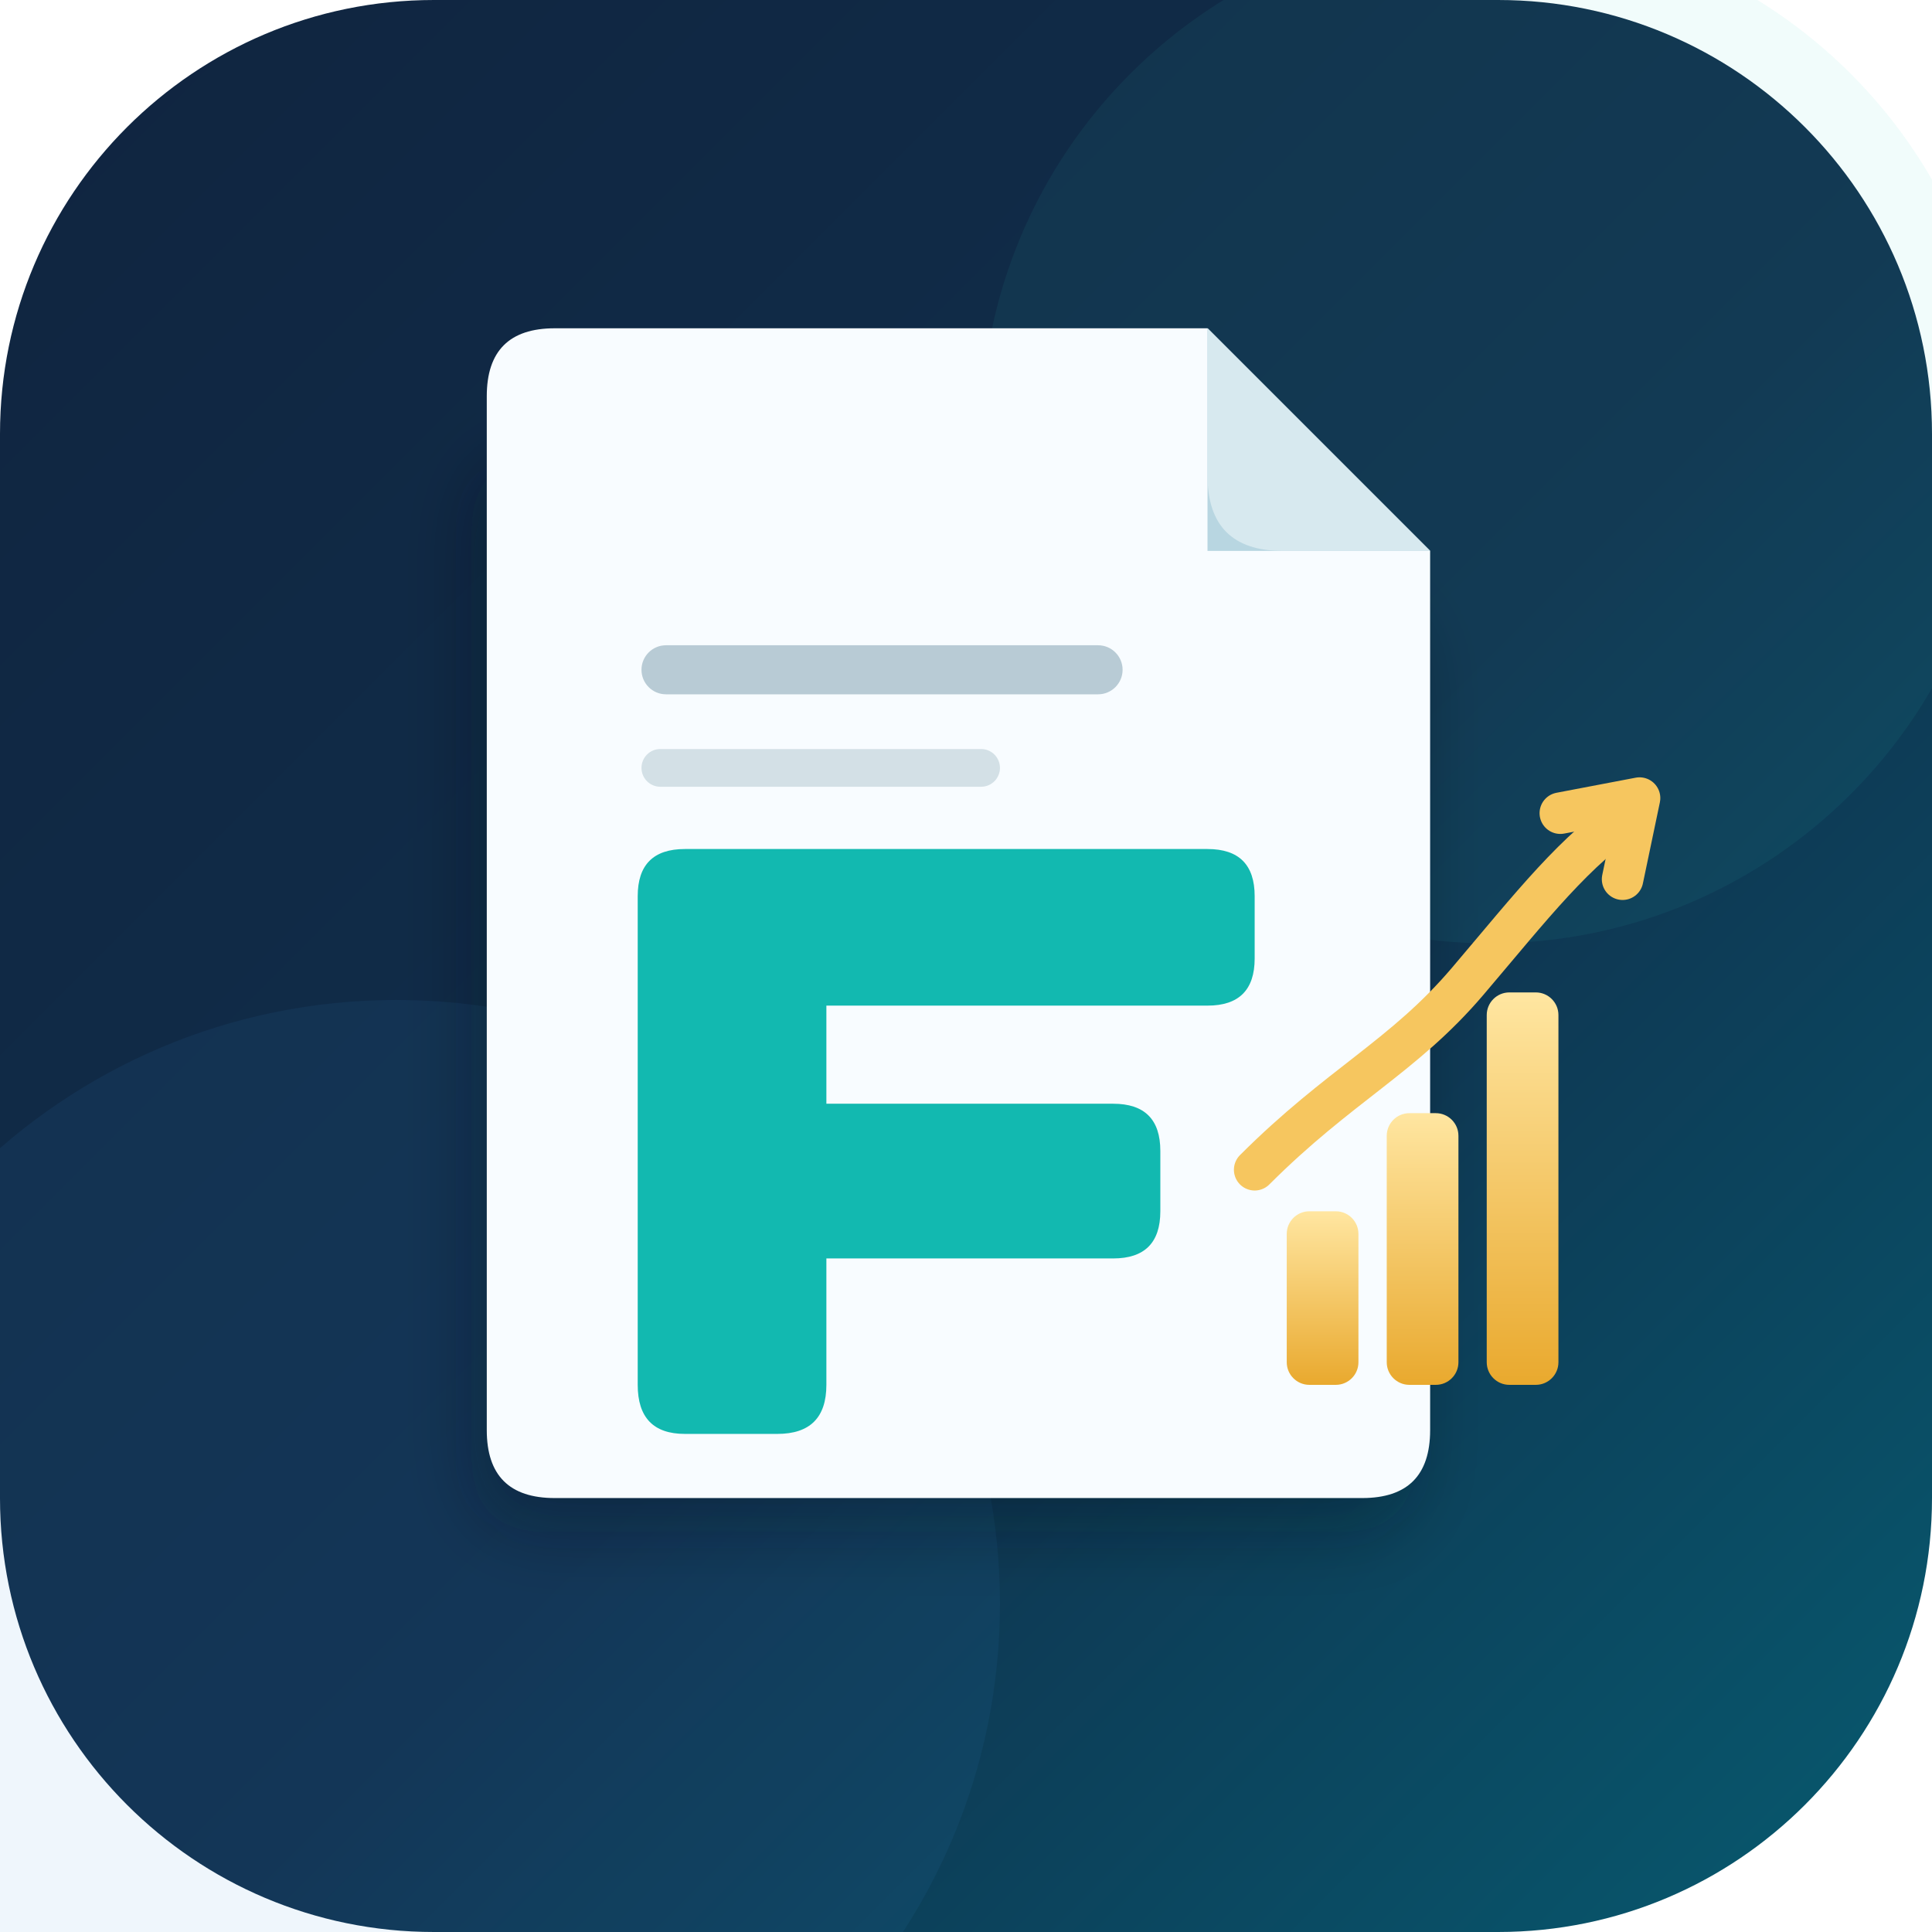
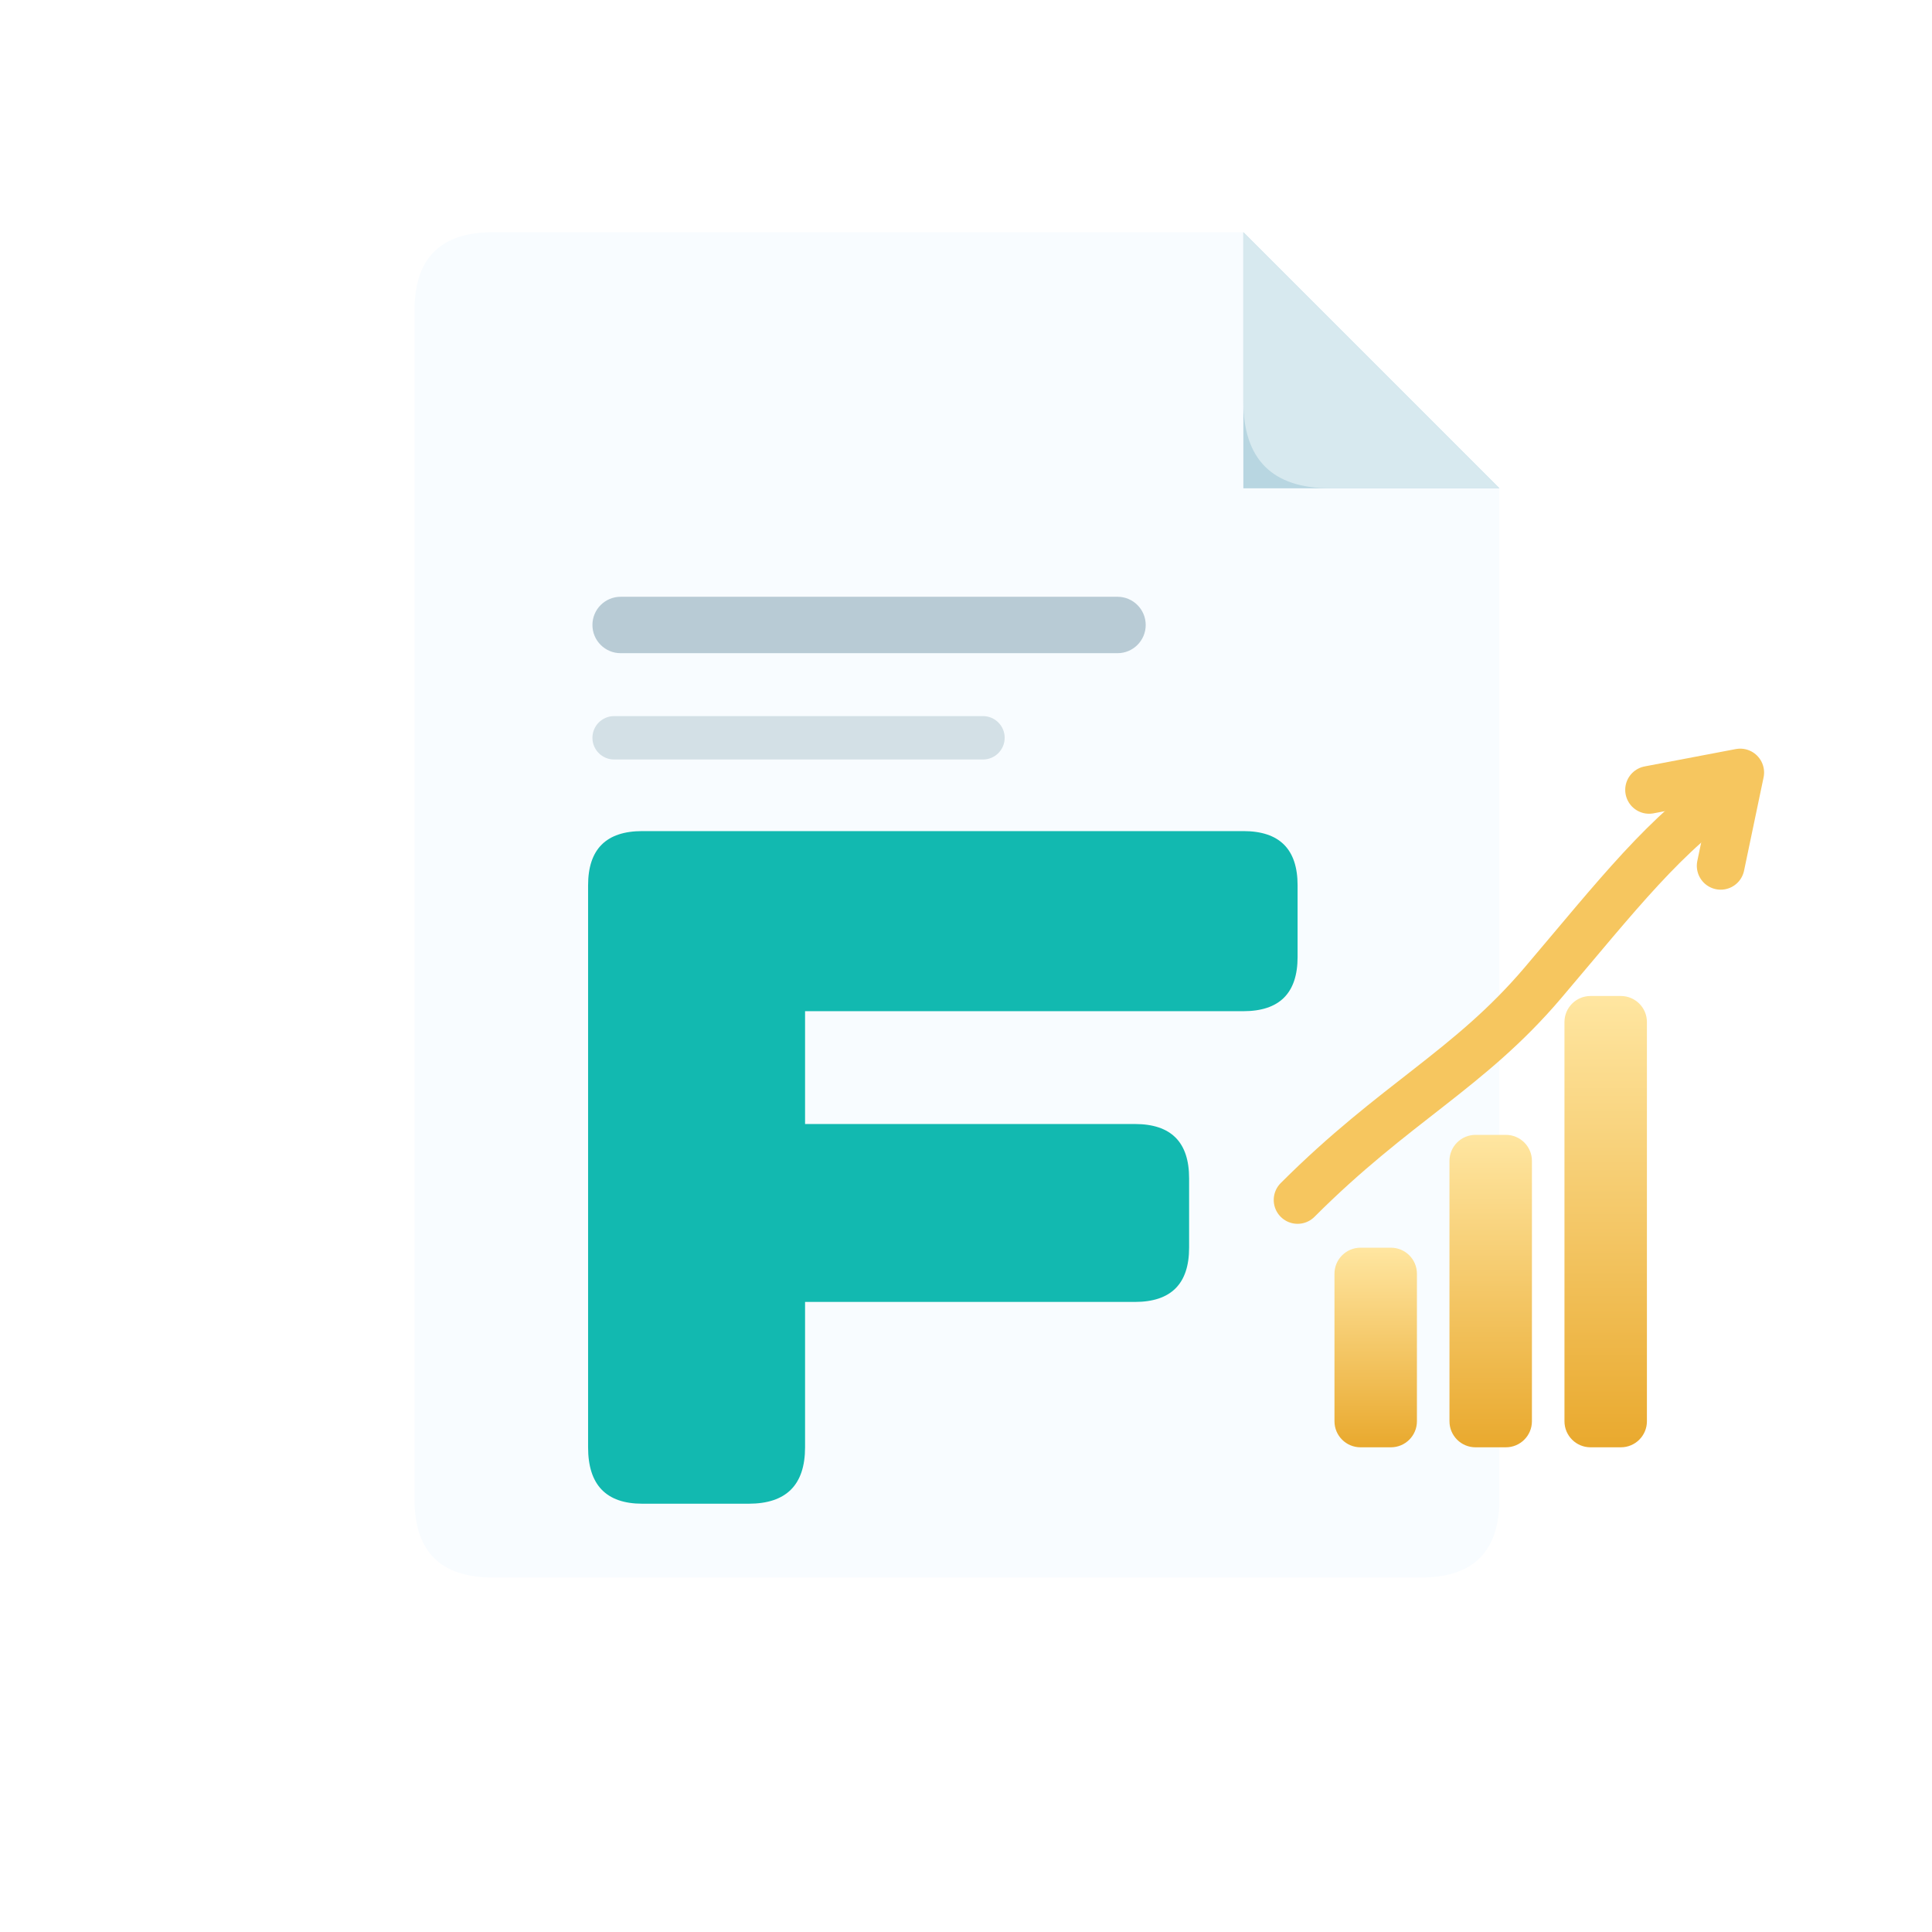
<svg xmlns="http://www.w3.org/2000/svg" width="1024" height="1024" viewBox="0 0 1024 1024">
  <defs>
-     <linearGradient id="bg" x1="0" y1="0" x2="1" y2="1">
-       <stop stop-color="#10243f" />
-       <stop offset=".55" stop-color="#102f4c" />
-       <stop offset="1" stop-color="#075b70" />
-     </linearGradient>
    <linearGradient id="gold" x1="0" y1="0" x2="0" y2="1">
      <stop stop-color="#ffe6a1" />
      <stop offset="1" stop-color="#e9a92e" />
    </linearGradient>
-     <filter id="shadow" x="-30%" y="-30%" width="160%" height="160%">
-       <feGaussianBlur stdDeviation="18" />
-     </filter>
  </defs>
-   <rect width="1024" height="1024" rx="230" fill="url(#bg)" />
-   <circle cx="790" cy="230" r="270" fill="#2bd1c1" opacity=".07" />
-   <circle cx="210" cy="850" r="320" fill="#3186d5" opacity=".08" />
-   <path d="M250 260 Q250 220 290 220 H650 L750 320 V750 Q750 790 710 790 H290 Q250 790 250 750Z" fill="#020b18" opacity=".3" filter="url(#shadow)" transform="translate(0 22)" />
-   <path d="M258 210 Q258 174 294 174 H640 L758 292 V758 Q758 794 722 794 H294 Q258 794 258 758Z" fill="#f8fcff" />
-   <path d="M640 174 V292 H758Z" fill="#b8d6e1" />
-   <path d="M640 174 L758 292 H680 Q640 292 640 252Z" fill="#d7e9ef" />
-   <rect x="340" y="342" width="255" height="26" rx="13" fill="#b8cbd5" />
-   <rect x="340" y="397" width="190" height="20" rx="10" fill="#d3e0e6" />
-   <path d="M338 475 Q338 450 363 450 H640 Q665 450 665 475 V508 Q665 533 640 533 H438 V585 H590 Q615 585 615 610 V642 Q615 667 590 667 H438 V734 Q438 760 412 760 H363 Q338 760 338 734Z" fill="#12b9b0" />
-   <rect x="682" y="642" width="38" height="92" rx="12" fill="url(#gold)" />
-   <rect x="735" y="590" width="38" height="144" rx="12" fill="url(#gold)" />
-   <rect x="788" y="526" width="38" height="208" rx="12" fill="url(#gold)" />
-   <path d="M665 620 C710 575 744 560 778 520 S835 450 866 430" fill="none" stroke="#f6c65f" stroke-width="22" stroke-linecap="round" />
-   <path d="M827 431 L869 423 L860 466" fill="none" stroke="#f6c65f" stroke-width="22" stroke-linecap="round" stroke-linejoin="round" />
+   <g transform="translate(-77 -77) scale(1.15)">
+     <path d="M258 210 Q258 174 294 174 H640 L758 292 V758 Q758 794 722 794 H294 Q258 794 258 758Z" fill="#f8fcff" />
+     <path d="M640 174 V292 H758Z" fill="#b8d6e1" />
+     <path d="M640 174 L758 292 H680 Q640 292 640 252Z" fill="#d7e9ef" />
+     <rect x="340" y="342" width="255" height="26" rx="13" fill="#b8cbd5" />
+     <rect x="340" y="397" width="190" height="20" rx="10" fill="#d3e0e6" />
+     <path d="M338 475 Q338 450 363 450 H640 Q665 450 665 475 V508 Q665 533 640 533 H438 V585 H590 Q615 585 615 610 V642 Q615 667 590 667 H438 V734 Q438 760 412 760 H363 Q338 760 338 734Z" fill="#12b9b0" />
+     <rect x="682" y="642" width="38" height="92" rx="12" fill="url(#gold)" />
+     <rect x="735" y="590" width="38" height="144" rx="12" fill="url(#gold)" />
+     <rect x="788" y="526" width="38" height="208" rx="12" fill="url(#gold)" />
+     <path d="M665 620 C710 575 744 560 778 520 S835 450 866 430" fill="none" stroke="#f6c65f" stroke-width="22" stroke-linecap="round" />
+     <path d="M827 431 L869 423 L860 466" fill="none" stroke="#f6c65f" stroke-width="22" stroke-linecap="round" stroke-linejoin="round" />
+   </g>
</svg>
